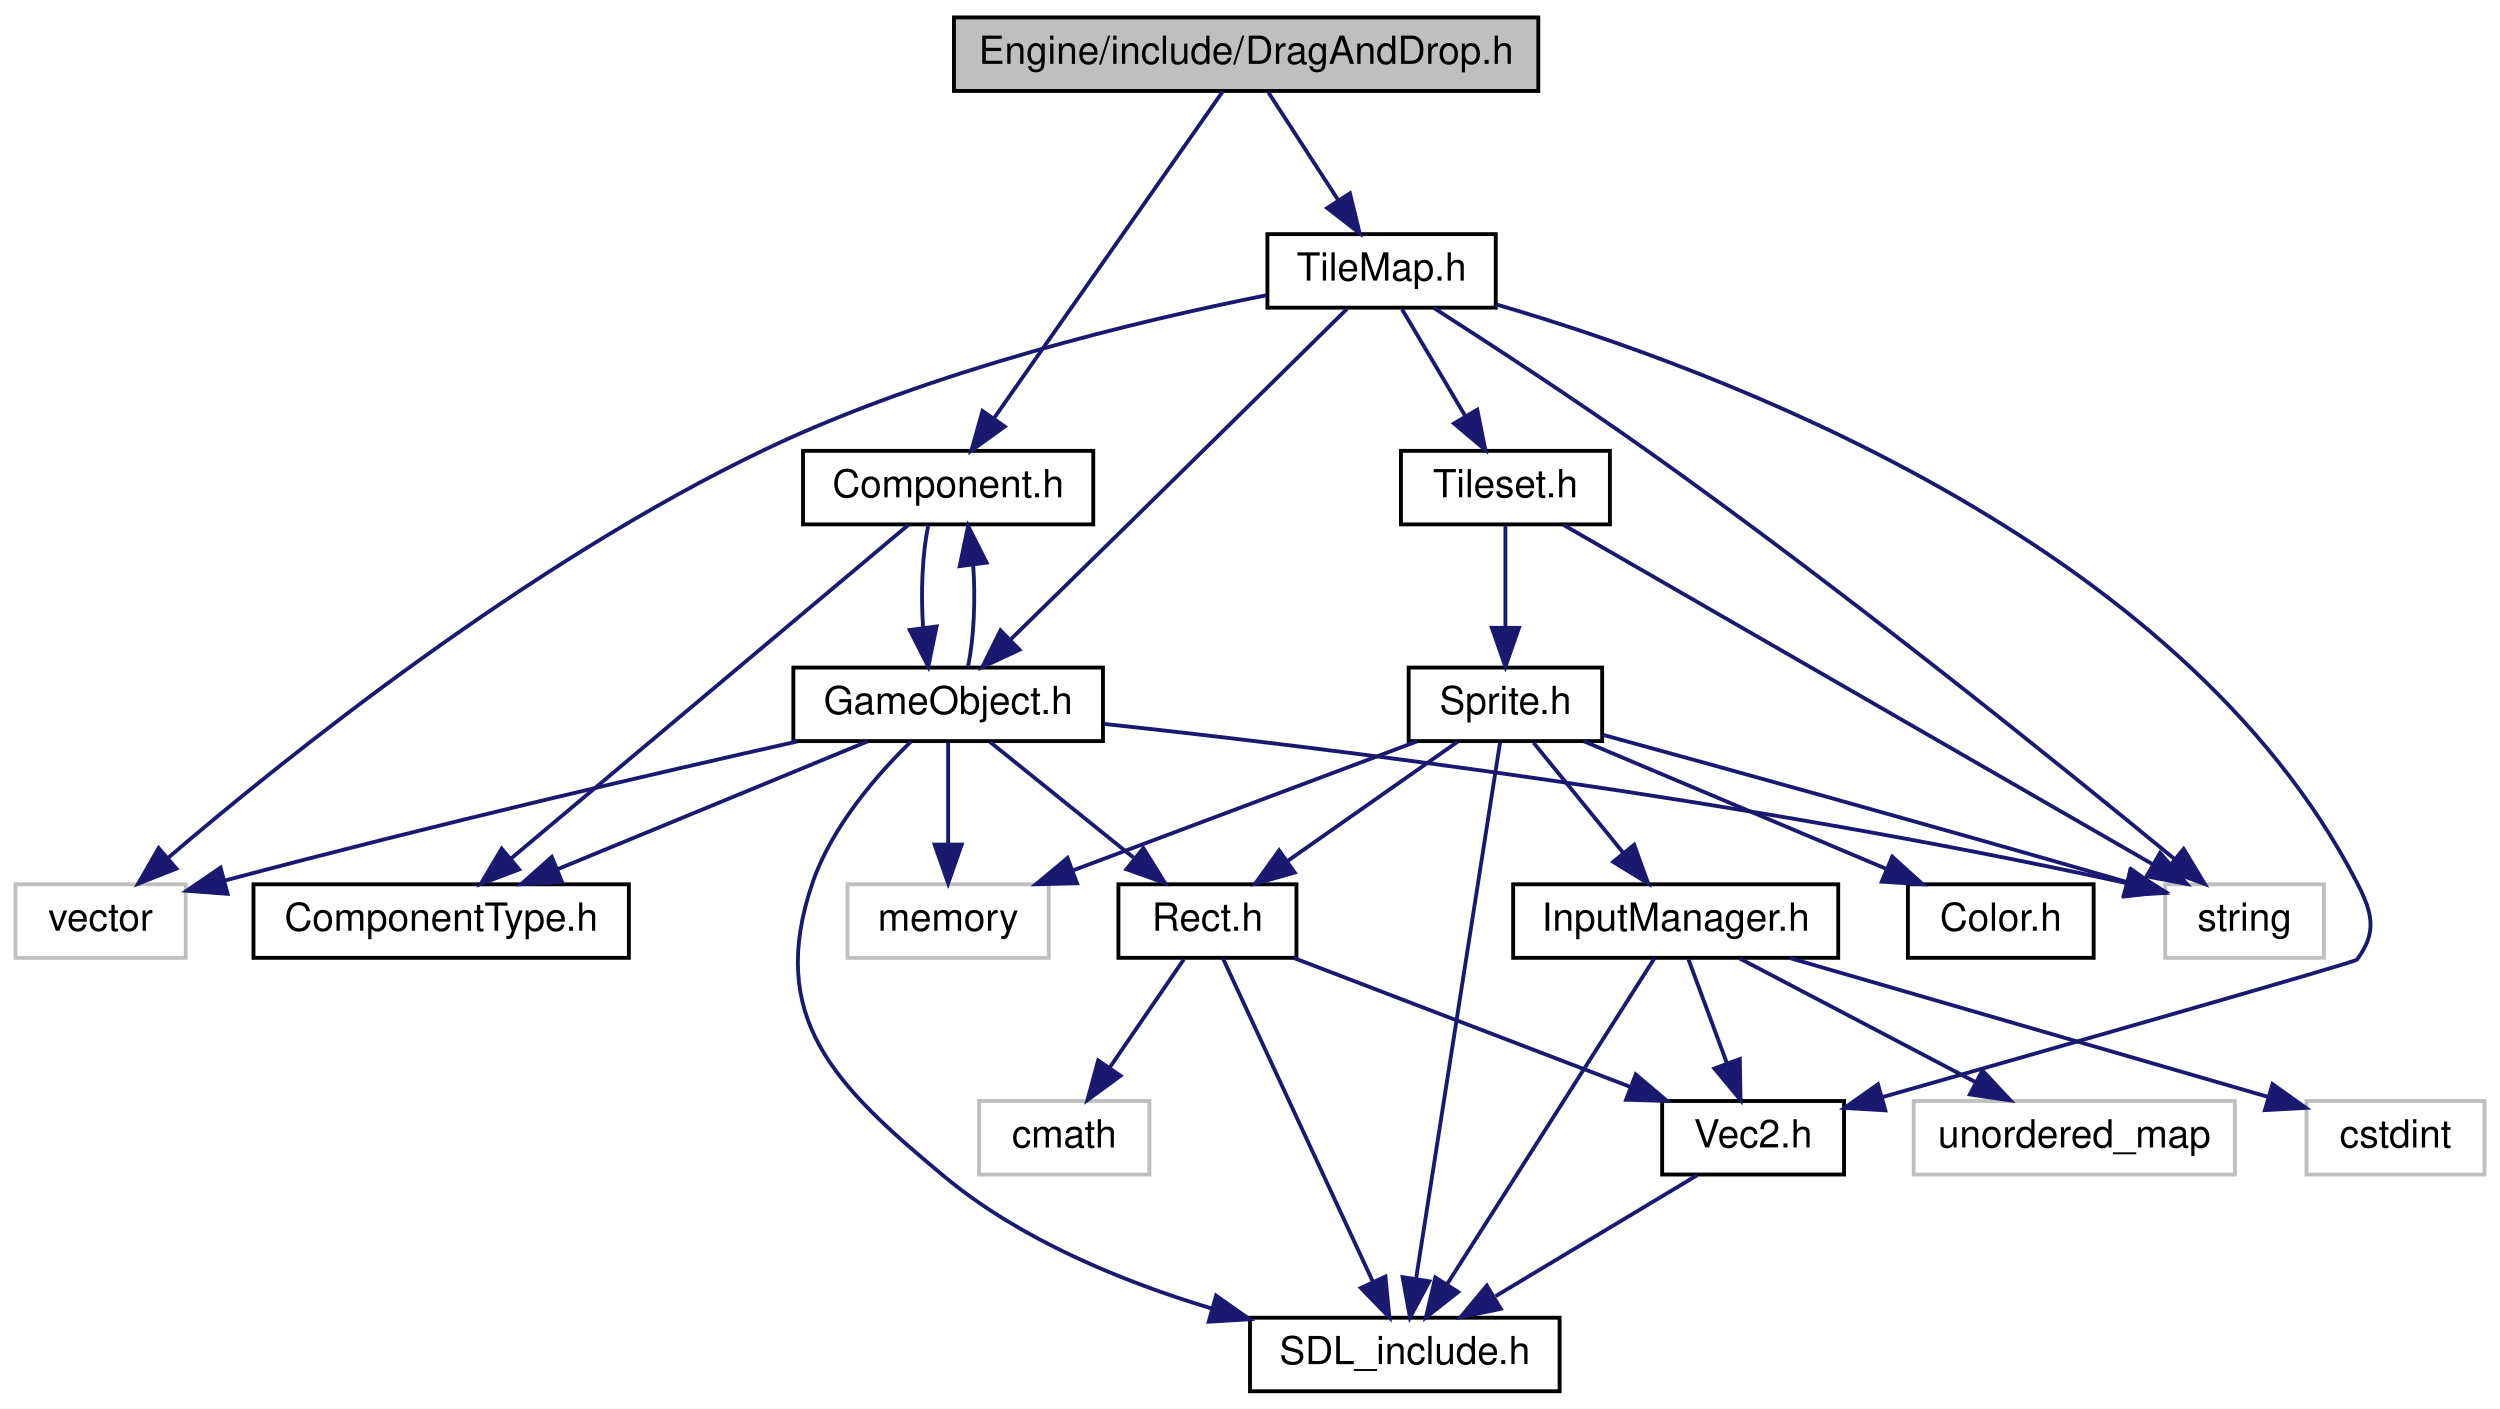
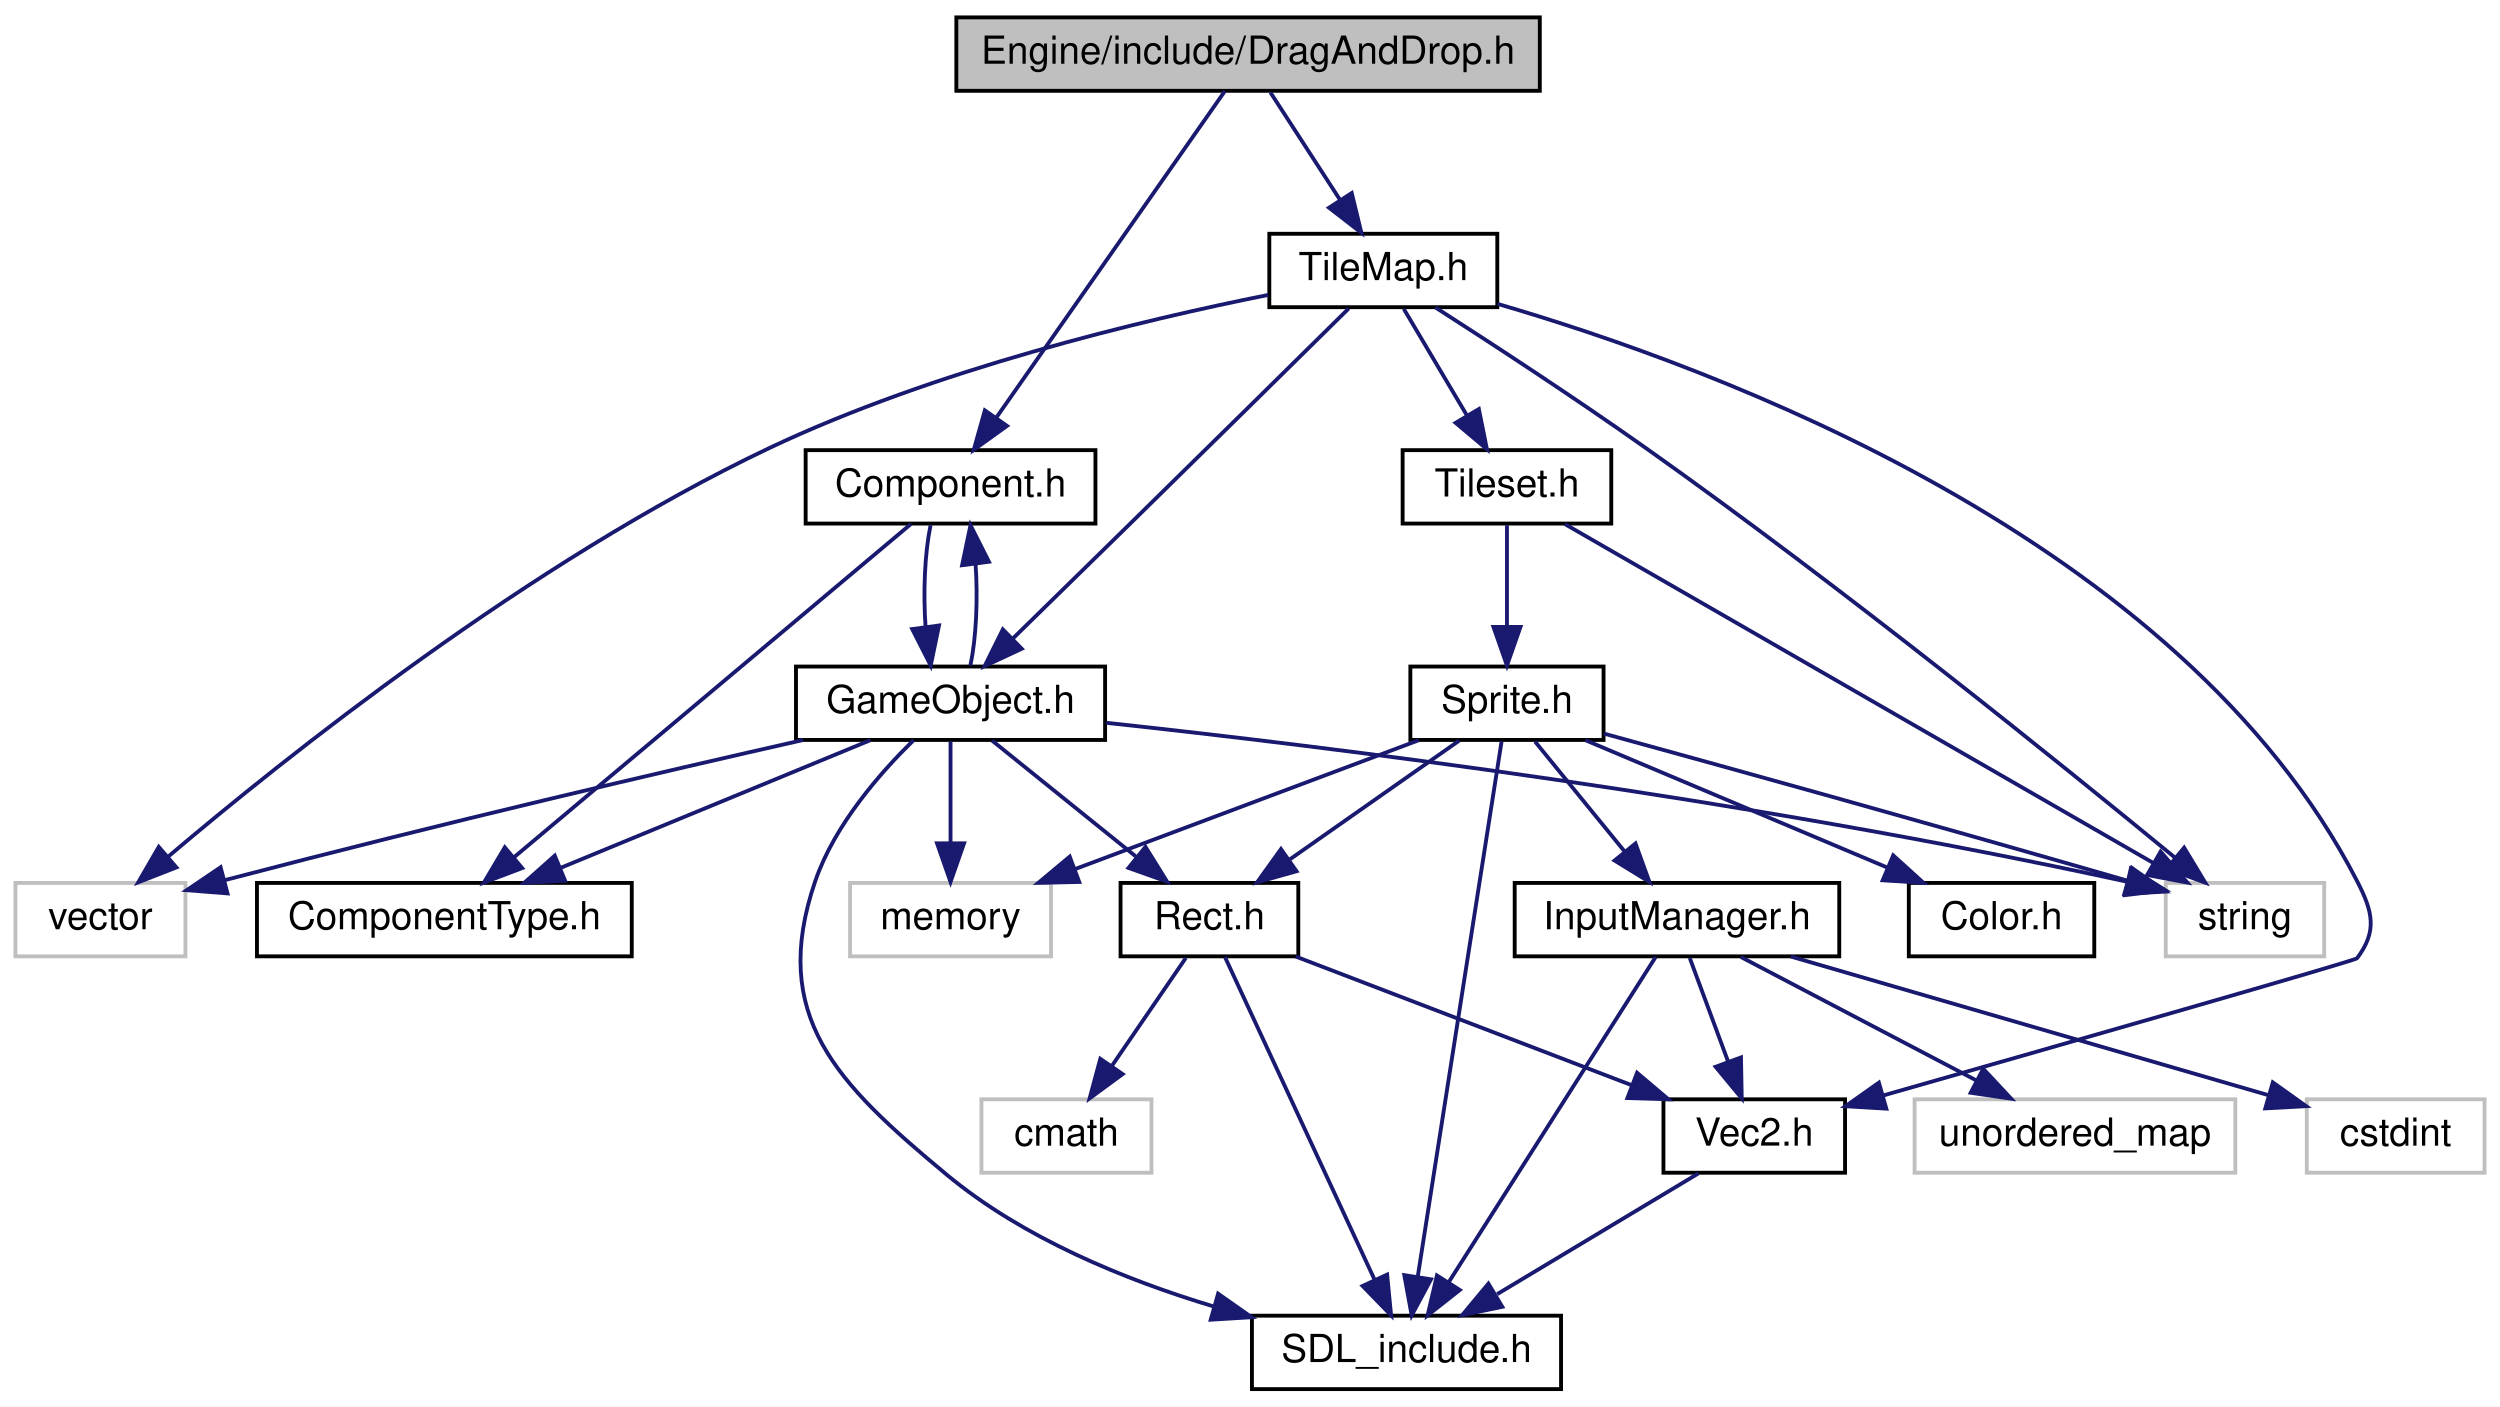
- <svg xmlns="http://www.w3.org/2000/svg" xmlns:xlink="http://www.w3.org/1999/xlink" width="646pt" height="364pt" viewBox="0.00 0.00 646.00 364.00">
+ <svg xmlns="http://www.w3.org/2000/svg" xmlns:xlink="http://www.w3.org/1999/xlink" width="647pt" height="364pt" viewBox="0.00 0.00 647.00 364.00">
  <g id="graph0" class="graph" transform="scale(1 1) rotate(0) translate(4 360)">
-     <polygon fill="white" stroke="none" points="-4,4 -4,-360 642,-360 642,4 -4,4" />
+     <polygon fill="white" stroke="none" points="-4,4 -4,-360 643,-360 643,4 -4,4" />
    <g id="node1" class="node">
-       <polygon fill="#bfbfbf" stroke="black" points="242.5,-336.5 242.5,-355.5 393.5,-355.5 393.5,-336.5 242.5,-336.5" />
-       <text text-anchor="middle" x="318" y="-343.5" font-family="Helvetica,sans-Serif" font-size="10.00">Engine/include/DragAndDrop.h</text>
+       <polygon fill="#bfbfbf" stroke="black" points="243.5,-336.5 243.5,-355.5 394.5,-355.5 394.5,-336.5 243.5,-336.5" />
+       <text text-anchor="middle" x="319" y="-343.5" font-family="Helvetica,sans-Serif" font-size="10.00">Engine/include/DragAndDrop.h</text>
    </g>
    <g id="node2" class="node">
      <g id="a_node2">
        <a xlink:href="Component_8h.html" target="_top" xlink:title="Component.h">
-           <polygon fill="white" stroke="black" points="203.5,-224.5 203.5,-243.5 278.5,-243.5 278.5,-224.5 203.5,-224.5" />
-           <text text-anchor="middle" x="241" y="-231.5" font-family="Helvetica,sans-Serif" font-size="10.00">Component.h</text>
+           <polygon fill="white" stroke="black" points="204.5,-224.5 204.5,-243.5 279.5,-243.5 279.5,-224.5 204.5,-224.5" />
+           <text text-anchor="middle" x="242" y="-231.5" font-family="Helvetica,sans-Serif" font-size="10.00">Component.h</text>
        </a>
      </g>
    </g>
    <g id="edge1" class="edge">
-       <path fill="none" stroke="midnightblue" d="M311.958,-336.368C299.251,-318.215 269.561,-275.802 252.893,-251.99" />
-       <polygon fill="midnightblue" stroke="midnightblue" points="255.616,-249.777 247.014,-243.591 249.881,-253.791 255.616,-249.777" />
+       <path fill="none" stroke="midnightblue" d="M312.958,-336.368C300.251,-318.215 270.561,-275.802 253.893,-251.99" />
+       <polygon fill="midnightblue" stroke="midnightblue" points="256.616,-249.777 248.014,-243.591 250.881,-253.791 256.616,-249.777" />
    </g>
    <g id="node12" class="node">
      <g id="a_node12">
        <a xlink:href="TileMap_8h.html" target="_top" xlink:title="TileMap.h">
-           <polygon fill="white" stroke="black" points="323.5,-280.5 323.5,-299.5 382.5,-299.5 382.5,-280.5 323.5,-280.5" />
-           <text text-anchor="middle" x="353" y="-287.5" font-family="Helvetica,sans-Serif" font-size="10.00">TileMap.h</text>
+           <polygon fill="white" stroke="black" points="324.5,-280.5 324.5,-299.5 383.5,-299.5 383.5,-280.5 324.5,-280.5" />
+           <text text-anchor="middle" x="354" y="-287.5" font-family="Helvetica,sans-Serif" font-size="10.00">TileMap.h</text>
        </a>
      </g>
    </g>
    <g id="edge15" class="edge">
-       <path fill="none" stroke="midnightblue" d="M323.78,-336.083C328.672,-328.534 335.827,-317.495 341.833,-308.23" />
-       <polygon fill="midnightblue" stroke="midnightblue" points="344.826,-310.046 347.328,-299.751 338.952,-306.239 344.826,-310.046" />
+       <path fill="none" stroke="midnightblue" d="M324.78,-336.083C329.672,-328.534 336.827,-317.495 342.833,-308.23" />
+       <polygon fill="midnightblue" stroke="midnightblue" points="345.826,-310.046 348.328,-299.751 339.952,-306.239 345.826,-310.046" />
    </g>
    <g id="node3" class="node">
      <g id="a_node3">
        <a xlink:href="ComponentType_8h.html" target="_top" xlink:title="ComponentType.h">
-           <polygon fill="white" stroke="black" points="61.5,-112.5 61.5,-131.5 158.5,-131.5 158.5,-112.5 61.5,-112.5" />
-           <text text-anchor="middle" x="110" y="-119.5" font-family="Helvetica,sans-Serif" font-size="10.00">ComponentType.h</text>
+           <polygon fill="white" stroke="black" points="62.5,-112.5 62.5,-131.5 159.5,-131.5 159.5,-112.5 62.5,-112.5" />
+           <text text-anchor="middle" x="111" y="-119.5" font-family="Helvetica,sans-Serif" font-size="10.00">ComponentType.h</text>
        </a>
      </g>
    </g>
    <g id="edge2" class="edge">
-       <path fill="none" stroke="midnightblue" d="M230.721,-224.368C208.528,-205.733 155.889,-161.532 128.023,-138.134" />
-       <polygon fill="midnightblue" stroke="midnightblue" points="130.141,-135.342 120.232,-131.591 125.639,-140.702 130.141,-135.342" />
+       <path fill="none" stroke="midnightblue" d="M231.721,-224.368C209.528,-205.733 156.889,-161.532 129.023,-138.134" />
+       <polygon fill="midnightblue" stroke="midnightblue" points="131.141,-135.342 121.232,-131.591 126.639,-140.702 131.141,-135.342" />
    </g>
    <g id="node4" class="node">
      <g id="a_node4">
        <a xlink:href="GameObject_8h.html" target="_top" xlink:title="GameObject.h">
-           <polygon fill="white" stroke="black" points="201,-168.5 201,-187.5 281,-187.5 281,-168.5 201,-168.5" />
-           <text text-anchor="middle" x="241" y="-175.5" font-family="Helvetica,sans-Serif" font-size="10.00">GameObject.h</text>
+           <polygon fill="white" stroke="black" points="202,-168.5 202,-187.5 282,-187.5 282,-168.5 202,-168.5" />
+           <text text-anchor="middle" x="242" y="-175.5" font-family="Helvetica,sans-Serif" font-size="10.00">GameObject.h</text>
        </a>
      </g>
    </g>
    <g id="edge3" class="edge">
-       <path fill="none" stroke="midnightblue" d="M235.834,-224.083C234.324,-216.927 233.894,-206.635 234.542,-197.691" />
-       <polygon fill="midnightblue" stroke="midnightblue" points="238.015,-198.126 235.869,-187.751 231.077,-197.2 238.015,-198.126" />
+       <path fill="none" stroke="midnightblue" d="M236.834,-224.083C235.324,-216.927 234.894,-206.635 235.542,-197.691" />
+       <polygon fill="midnightblue" stroke="midnightblue" points="239.015,-198.126 236.869,-187.751 232.077,-197.2 239.015,-198.126" />
    </g>
    <g id="edge8" class="edge">
-       <path fill="none" stroke="midnightblue" d="M246.131,-187.751C247.657,-194.858 248.104,-205.136 247.472,-214.101" />
-       <polygon fill="midnightblue" stroke="midnightblue" points="243.993,-213.713 246.166,-224.083 250.934,-214.622 243.993,-213.713" />
+       <path fill="none" stroke="midnightblue" d="M247.131,-187.751C248.657,-194.858 249.104,-205.136 248.472,-214.101" />
+       <polygon fill="midnightblue" stroke="midnightblue" points="244.993,-213.713 247.166,-224.083 251.934,-214.622 244.993,-213.713" />
    </g>
    <g id="edge9" class="edge">
-       <path fill="none" stroke="midnightblue" d="M220.243,-168.444C198.684,-159.557 164.737,-145.563 140.206,-135.451" />
-       <polygon fill="midnightblue" stroke="midnightblue" points="141.239,-132.092 130.66,-131.516 138.572,-138.563 141.239,-132.092" />
+       <path fill="none" stroke="midnightblue" d="M221.243,-168.444C199.684,-159.557 165.737,-145.563 141.206,-135.451" />
+       <polygon fill="midnightblue" stroke="midnightblue" points="142.239,-132.092 131.66,-131.516 139.572,-138.563 142.239,-132.092" />
    </g>
    <g id="node5" class="node">
      <g id="a_node5">
        <a xlink:href="SDL__include_8h.html" target="_top" xlink:title="SDL_include.h">
-           <polygon fill="white" stroke="black" points="319,-0.5 319,-19.5 399,-19.5 399,-0.5 319,-0.5" />
-           <text text-anchor="middle" x="359" y="-7.5" font-family="Helvetica,sans-Serif" font-size="10.00">SDL_include.h</text>
+           <polygon fill="white" stroke="black" points="320,-0.5 320,-19.5 400,-19.5 400,-0.5 320,-0.5" />
+           <text text-anchor="middle" x="360" y="-7.5" font-family="Helvetica,sans-Serif" font-size="10.00">SDL_include.h</text>
        </a>
      </g>
    </g>
    <g id="edge4" class="edge">
-       <path fill="none" stroke="midnightblue" d="M231.444,-168.45C222.912,-160.12 211.011,-146.604 206,-132 193.991,-96.999 211.54,-79.649 240,-56 259.755,-39.584 286.119,-28.796 309.01,-21.911" />
-       <polygon fill="midnightblue" stroke="midnightblue" points="310.245,-25.199 318.911,-19.105 308.336,-18.464 310.245,-25.199" />
+       <path fill="none" stroke="midnightblue" d="M232.444,-168.45C223.912,-160.12 212.011,-146.604 207,-132 194.991,-96.999 212.54,-79.649 241,-56 260.755,-39.584 287.119,-28.796 310.01,-21.911" />
+       <polygon fill="midnightblue" stroke="midnightblue" points="311.245,-25.199 319.911,-19.105 309.336,-18.464 311.245,-25.199" />
    </g>
    <g id="node6" class="node">
      <polygon fill="white" stroke="#bfbfbf" points="0,-112.5 0,-131.5 44,-131.5 44,-112.5 0,-112.5" />
      <text text-anchor="middle" x="22" y="-119.5" font-family="Helvetica,sans-Serif" font-size="10.00">vector</text>
    </g>
    <g id="edge5" class="edge">
-       <path fill="none" stroke="midnightblue" d="M202.104,-168.429C165.873,-160.292 110.142,-147.387 53.986,-132.441" />
-       <polygon fill="midnightblue" stroke="midnightblue" points="54.805,-129.037 44.239,-129.828 52.992,-135.798 54.805,-129.037" />
+       <path fill="none" stroke="midnightblue" d="M203.853,-168.493C167.676,-160.297 111.574,-147.259 54.269,-132.245" />
+       <polygon fill="midnightblue" stroke="midnightblue" points="54.877,-128.785 44.315,-129.62 53.092,-135.554 54.877,-128.785" />
    </g>
    <g id="node7" class="node">
-       <polygon fill="white" stroke="#bfbfbf" points="215,-112.5 215,-131.5 267,-131.5 267,-112.5 215,-112.5" />
-       <text text-anchor="middle" x="241" y="-119.5" font-family="Helvetica,sans-Serif" font-size="10.00">memory</text>
+       <polygon fill="white" stroke="#bfbfbf" points="216,-112.5 216,-131.5 268,-131.5 268,-112.5 216,-112.5" />
+       <text text-anchor="middle" x="242" y="-119.5" font-family="Helvetica,sans-Serif" font-size="10.00">memory</text>
    </g>
    <g id="edge6" class="edge">
-       <path fill="none" stroke="midnightblue" d="M241,-168.083C241,-161.006 241,-150.861 241,-141.986" />
-       <polygon fill="midnightblue" stroke="midnightblue" points="244.5,-141.751 241,-131.751 237.5,-141.751 244.5,-141.751" />
+       <path fill="none" stroke="midnightblue" d="M242,-168.083C242,-161.006 242,-150.861 242,-141.986" />
+       <polygon fill="midnightblue" stroke="midnightblue" points="245.5,-141.751 242,-131.751 238.5,-141.751 245.5,-141.751" />
    </g>
    <g id="node8" class="node">
-       <polygon fill="white" stroke="#bfbfbf" points="555.5,-112.5 555.5,-131.5 596.5,-131.5 596.5,-112.5 555.5,-112.5" />
-       <text text-anchor="middle" x="576" y="-119.5" font-family="Helvetica,sans-Serif" font-size="10.00">string</text>
+       <polygon fill="white" stroke="#bfbfbf" points="556.5,-112.5 556.5,-131.5 597.5,-131.5 597.5,-112.5 556.5,-112.5" />
+       <text text-anchor="middle" x="577" y="-119.5" font-family="Helvetica,sans-Serif" font-size="10.00">string</text>
    </g>
    <g id="edge7" class="edge">
-       <path fill="none" stroke="midnightblue" d="M281.306,-172.937C338.108,-166.801 445.04,-153.747 545.441,-131.815" />
-       <polygon fill="midnightblue" stroke="midnightblue" points="546.443,-135.177 555.447,-129.594 544.926,-128.344 546.443,-135.177" />
+       <path fill="none" stroke="midnightblue" d="M282.306,-172.937C339.108,-166.801 446.04,-153.747 546.441,-131.815" />
+       <polygon fill="midnightblue" stroke="midnightblue" points="547.443,-135.177 556.447,-129.594 545.926,-128.344 547.443,-135.177" />
    </g>
    <g id="node9" class="node">
      <g id="a_node9">
        <a xlink:href="Rect_8h.html" target="_top" xlink:title="Rect.h">
-           <polygon fill="white" stroke="black" points="285,-112.5 285,-131.5 331,-131.5 331,-112.5 285,-112.5" />
-           <text text-anchor="middle" x="308" y="-119.5" font-family="Helvetica,sans-Serif" font-size="10.00">Rect.h</text>
+           <polygon fill="white" stroke="black" points="286,-112.5 286,-131.5 332,-131.5 332,-112.5 286,-112.5" />
+           <text text-anchor="middle" x="309" y="-119.5" font-family="Helvetica,sans-Serif" font-size="10.00">Rect.h</text>
        </a>
      </g>
    </g>
    <g id="edge10" class="edge">
-       <path fill="none" stroke="midnightblue" d="M251.765,-168.324C261.766,-160.263 276.887,-148.077 288.93,-138.369" />
-       <polygon fill="midnightblue" stroke="midnightblue" points="291.45,-140.834 297.039,-131.834 287.057,-135.384 291.45,-140.834" />
+       <path fill="none" stroke="midnightblue" d="M252.765,-168.324C262.766,-160.263 277.887,-148.077 289.93,-138.369" />
+       <polygon fill="midnightblue" stroke="midnightblue" points="292.45,-140.834 298.039,-131.834 288.057,-135.384 292.45,-140.834" />
    </g>
    <g id="edge11" class="edge">
-       <path fill="none" stroke="midnightblue" d="M312.002,-112.368C320.307,-94.456 339.563,-52.923 350.679,-28.948" />
-       <polygon fill="midnightblue" stroke="midnightblue" points="353.986,-30.136 355.017,-19.591 347.635,-27.192 353.986,-30.136" />
+       <path fill="none" stroke="midnightblue" d="M313.002,-112.368C321.307,-94.456 340.563,-52.923 351.679,-28.948" />
+       <polygon fill="midnightblue" stroke="midnightblue" points="354.986,-30.136 356.017,-19.591 348.635,-27.192 354.986,-30.136" />
    </g>
    <g id="node10" class="node">
      <g id="a_node10">
        <a xlink:href="Vec2_8h.html" target="_top" xlink:title="Vec2.h">
-           <polygon fill="white" stroke="black" points="425.5,-56.5 425.5,-75.5 472.5,-75.5 472.5,-56.5 425.5,-56.5" />
-           <text text-anchor="middle" x="449" y="-63.5" font-family="Helvetica,sans-Serif" font-size="10.00">Vec2.h</text>
+           <polygon fill="white" stroke="black" points="426.5,-56.5 426.5,-75.5 473.5,-75.5 473.5,-56.5 426.5,-56.5" />
+           <text text-anchor="middle" x="450" y="-63.5" font-family="Helvetica,sans-Serif" font-size="10.00">Vec2.h</text>
        </a>
      </g>
    </g>
    <g id="edge12" class="edge">
-       <path fill="none" stroke="midnightblue" d="M330.342,-112.444C353.753,-103.478 390.736,-89.314 417.19,-79.183" />
-       <polygon fill="midnightblue" stroke="midnightblue" points="418.676,-82.362 426.763,-75.516 416.172,-75.825 418.676,-82.362" />
+       <path fill="none" stroke="midnightblue" d="M331.342,-112.444C354.753,-103.478 391.736,-89.314 418.19,-79.183" />
+       <polygon fill="midnightblue" stroke="midnightblue" points="419.676,-82.362 427.763,-75.516 417.172,-75.825 419.676,-82.362" />
    </g>
    <g id="node11" class="node">
-       <polygon fill="white" stroke="#bfbfbf" points="249,-56.5 249,-75.5 293,-75.5 293,-56.5 249,-56.5" />
-       <text text-anchor="middle" x="271" y="-63.5" font-family="Helvetica,sans-Serif" font-size="10.00">cmath</text>
+       <polygon fill="white" stroke="#bfbfbf" points="250,-56.5 250,-75.5 294,-75.5 294,-56.5 250,-56.5" />
+       <text text-anchor="middle" x="272" y="-63.5" font-family="Helvetica,sans-Serif" font-size="10.00">cmath</text>
    </g>
    <g id="edge14" class="edge">
-       <path fill="none" stroke="midnightblue" d="M301.89,-112.083C296.718,-104.534 289.154,-93.495 282.806,-84.23" />
-       <polygon fill="midnightblue" stroke="midnightblue" points="285.536,-82.022 276.996,-75.751 279.761,-85.979 285.536,-82.022" />
+       <path fill="none" stroke="midnightblue" d="M302.89,-112.083C297.718,-104.534 290.154,-93.495 283.806,-84.23" />
+       <polygon fill="midnightblue" stroke="midnightblue" points="286.536,-82.022 277.996,-75.751 280.761,-85.979 286.536,-82.022" />
    </g>
    <g id="edge13" class="edge">
-       <path fill="none" stroke="midnightblue" d="M434.54,-56.324C420.5,-47.9 398.952,-34.971 382.457,-25.074" />
-       <polygon fill="midnightblue" stroke="midnightblue" points="383.8,-21.798 373.424,-19.654 380.198,-27.801 383.8,-21.798" />
+       <path fill="none" stroke="midnightblue" d="M435.54,-56.324C421.5,-47.9 399.952,-34.971 383.457,-25.074" />
+       <polygon fill="midnightblue" stroke="midnightblue" points="384.8,-21.798 374.424,-19.654 381.198,-27.801 384.8,-21.798" />
    </g>
    <g id="edge18" class="edge">
-       <path fill="none" stroke="midnightblue" d="M344.042,-280.159C331.358,-267.644 307.43,-244.053 287,-224 277.111,-214.293 266.006,-203.429 257.186,-194.808" />
-       <polygon fill="midnightblue" stroke="midnightblue" points="259.426,-192.103 249.827,-187.618 254.534,-197.11 259.426,-192.103" />
+       <path fill="none" stroke="midnightblue" d="M345.042,-280.159C332.358,-267.644 308.43,-244.053 288,-224 278.111,-214.293 267.006,-203.429 258.186,-194.808" />
+       <polygon fill="midnightblue" stroke="midnightblue" points="260.426,-192.103 250.827,-187.618 255.534,-197.11 260.426,-192.103" />
    </g>
    <g id="edge17" class="edge">
-       <path fill="none" stroke="midnightblue" d="M323.211,-283.699C290.435,-277.163 236.737,-264.352 194,-244 132.497,-214.712 69.278,-163.841 39.516,-138.405" />
-       <polygon fill="midnightblue" stroke="midnightblue" points="41.568,-135.553 31.713,-131.662 36.99,-140.849 41.568,-135.553" />
+       <path fill="none" stroke="midnightblue" d="M324.222,-283.677C291.455,-277.121 237.765,-264.294 195,-244 133.217,-214.682 69.596,-163.824 39.635,-138.399" />
+       <polygon fill="midnightblue" stroke="midnightblue" points="41.648,-135.515 31.78,-131.658 37.089,-140.827 41.648,-135.515" />
    </g>
    <g id="edge16" class="edge">
-       <path fill="none" stroke="midnightblue" d="M366.459,-280.45C380.3,-271.575 402.4,-257.172 421,-244 472,-207.882 529.321,-161.546 557.843,-138.074" />
-       <polygon fill="midnightblue" stroke="midnightblue" points="560.249,-140.626 565.731,-131.56 555.792,-135.229 560.249,-140.626" />
+       <path fill="none" stroke="midnightblue" d="M367.459,-280.45C381.3,-271.575 403.4,-257.172 422,-244 473,-207.882 530.321,-161.546 558.843,-138.074" />
+       <polygon fill="midnightblue" stroke="midnightblue" points="561.249,-140.626 566.731,-131.56 556.792,-135.229 561.249,-140.626" />
    </g>
    <g id="edge32" class="edge">
-       <path fill="none" stroke="midnightblue" d="M382.561,-281.352C438.728,-264.995 559.333,-220.673 605,-132 609.07,-124.098 610.344,-119.103 605,-112 604.525,-111.368 528.08,-89.516 482.392,-76.5" />
-       <polygon fill="midnightblue" stroke="midnightblue" points="483.176,-73.084 472.6,-73.711 481.259,-79.816 483.176,-73.084" />
+       <path fill="none" stroke="midnightblue" d="M383.561,-281.352C439.728,-264.995 560.333,-220.673 606,-132 610.07,-124.098 611.344,-119.103 606,-112 605.525,-111.368 529.08,-89.516 483.392,-76.5" />
+       <polygon fill="midnightblue" stroke="midnightblue" points="484.176,-73.084 473.6,-73.711 482.259,-79.816 484.176,-73.084" />
    </g>
    <g id="node13" class="node">
      <g id="a_node13">
        <a xlink:href="Tileset_8h.html" target="_top" xlink:title="Tileset.h">
-           <polygon fill="white" stroke="black" points="358,-224.5 358,-243.5 412,-243.5 412,-224.5 358,-224.5" />
-           <text text-anchor="middle" x="385" y="-231.5" font-family="Helvetica,sans-Serif" font-size="10.00">Tileset.h</text>
+           <polygon fill="white" stroke="black" points="359,-224.5 359,-243.5 413,-243.5 413,-224.5 359,-224.5" />
+           <text text-anchor="middle" x="386" y="-231.5" font-family="Helvetica,sans-Serif" font-size="10.00">Tileset.h</text>
        </a>
      </g>
    </g>
    <g id="edge19" class="edge">
-       <path fill="none" stroke="midnightblue" d="M358.284,-280.083C362.711,-272.613 369.163,-261.724 374.618,-252.52" />
-       <polygon fill="midnightblue" stroke="midnightblue" points="377.727,-254.138 379.814,-243.751 371.705,-250.57 377.727,-254.138" />
+       <path fill="none" stroke="midnightblue" d="M359.284,-280.083C363.711,-272.613 370.163,-261.724 375.618,-252.52" />
+       <polygon fill="midnightblue" stroke="midnightblue" points="378.727,-254.138 380.814,-243.751 372.705,-250.57 378.727,-254.138" />
    </g>
    <g id="edge20" class="edge">
-       <path fill="none" stroke="midnightblue" d="M399.987,-224.368C433.042,-205.332 512.423,-159.615 552.298,-136.65" />
-       <polygon fill="midnightblue" stroke="midnightblue" points="554.163,-139.615 561.082,-131.591 550.67,-133.549 554.163,-139.615" />
+       <path fill="none" stroke="midnightblue" d="M400.987,-224.368C434.042,-205.332 513.423,-159.615 553.298,-136.65" />
+       <polygon fill="midnightblue" stroke="midnightblue" points="555.163,-139.615 562.082,-131.591 551.67,-133.549 555.163,-139.615" />
    </g>
    <g id="node14" class="node">
      <g id="a_node14">
        <a xlink:href="Sprite_8h.html" target="_top" xlink:title="Sprite.h">
-           <polygon fill="white" stroke="black" points="360,-168.5 360,-187.5 410,-187.5 410,-168.5 360,-168.5" />
-           <text text-anchor="middle" x="385" y="-175.5" font-family="Helvetica,sans-Serif" font-size="10.00">Sprite.h</text>
+           <polygon fill="white" stroke="black" points="361,-168.5 361,-187.5 411,-187.5 411,-168.5 361,-168.5" />
+           <text text-anchor="middle" x="386" y="-175.5" font-family="Helvetica,sans-Serif" font-size="10.00">Sprite.h</text>
        </a>
      </g>
    </g>
    <g id="edge21" class="edge">
-       <path fill="none" stroke="midnightblue" d="M385,-224.083C385,-217.006 385,-206.861 385,-197.986" />
-       <polygon fill="midnightblue" stroke="midnightblue" points="388.5,-197.751 385,-187.751 381.5,-197.751 388.5,-197.751" />
+       <path fill="none" stroke="midnightblue" d="M386,-224.083C386,-217.006 386,-206.861 386,-197.986" />
+       <polygon fill="midnightblue" stroke="midnightblue" points="389.5,-197.751 386,-187.751 382.5,-197.751 389.5,-197.751" />
    </g>
    <g id="edge22" class="edge">
-       <path fill="none" stroke="midnightblue" d="M383.602,-168.075C379.51,-141.945 367.491,-65.211 361.91,-29.577" />
-       <polygon fill="midnightblue" stroke="midnightblue" points="365.347,-28.906 360.342,-19.568 358.432,-29.989 365.347,-28.906" />
+       <path fill="none" stroke="midnightblue" d="M384.602,-168.075C380.51,-141.945 368.491,-65.211 362.91,-29.577" />
+       <polygon fill="midnightblue" stroke="midnightblue" points="366.347,-28.906 361.342,-19.568 359.432,-29.989 366.347,-28.906" />
    </g>
    <g id="edge24" class="edge">
-       <path fill="none" stroke="midnightblue" d="M362.183,-168.444C338.168,-159.438 300.171,-145.189 273.131,-135.049" />
-       <polygon fill="midnightblue" stroke="midnightblue" points="274.303,-131.751 263.71,-131.516 271.845,-138.305 274.303,-131.751" />
+       <path fill="none" stroke="midnightblue" d="M363.183,-168.444C339.168,-159.438 301.171,-145.189 274.131,-135.049" />
+       <polygon fill="midnightblue" stroke="midnightblue" points="275.303,-131.751 264.71,-131.516 272.845,-138.305 275.303,-131.751" />
    </g>
    <g id="edge23" class="edge">
-       <path fill="none" stroke="midnightblue" d="M410.14,-170.132C440.06,-161.923 491.765,-147.63 545.636,-132.065" />
-       <polygon fill="midnightblue" stroke="midnightblue" points="546.727,-135.393 555.358,-129.248 544.779,-128.669 546.727,-135.393" />
+       <path fill="none" stroke="midnightblue" d="M411.14,-170.132C441.06,-161.923 492.765,-147.63 546.636,-132.065" />
+       <polygon fill="midnightblue" stroke="midnightblue" points="547.727,-135.393 556.358,-129.248 545.779,-128.669 547.727,-135.393" />
    </g>
    <g id="edge26" class="edge">
-       <path fill="none" stroke="midnightblue" d="M372.629,-168.324C360.842,-160.058 342.868,-147.453 328.864,-137.632" />
-       <polygon fill="midnightblue" stroke="midnightblue" points="330.538,-134.531 320.341,-131.655 326.518,-140.262 330.538,-134.531" />
+       <path fill="none" stroke="midnightblue" d="M373.629,-168.324C361.842,-160.058 343.868,-147.453 329.864,-137.632" />
+       <polygon fill="midnightblue" stroke="midnightblue" points="331.538,-134.531 321.341,-131.655 327.518,-140.262 331.538,-134.531" />
    </g>
    <g id="node15" class="node">
      <g id="a_node15">
        <a xlink:href="Color_8h.html" target="_top" xlink:title="Color.h">
-           <polygon fill="white" stroke="black" points="489,-112.5 489,-131.5 537,-131.5 537,-112.5 489,-112.5" />
-           <text text-anchor="middle" x="513" y="-119.5" font-family="Helvetica,sans-Serif" font-size="10.00">Color.h</text>
+           <polygon fill="white" stroke="black" points="490,-112.5 490,-131.5 538,-131.5 538,-112.5 490,-112.5" />
+           <text text-anchor="middle" x="514" y="-119.5" font-family="Helvetica,sans-Serif" font-size="10.00">Color.h</text>
        </a>
      </g>
    </g>
    <g id="edge25" class="edge">
-       <path fill="none" stroke="midnightblue" d="M405.282,-168.444C426.347,-159.557 459.517,-145.563 483.486,-135.451" />
-       <polygon fill="midnightblue" stroke="midnightblue" points="484.96,-138.628 492.813,-131.516 482.239,-132.179 484.96,-138.628" />
+       <path fill="none" stroke="midnightblue" d="M406.282,-168.444C427.347,-159.557 460.517,-145.563 484.486,-135.451" />
+       <polygon fill="midnightblue" stroke="midnightblue" points="485.96,-138.628 493.813,-131.516 483.239,-132.179 485.96,-138.628" />
    </g>
    <g id="node16" class="node">
      <g id="a_node16">
        <a xlink:href="InputManager_8h.html" target="_top" xlink:title="InputManager.h">
-           <polygon fill="white" stroke="black" points="387,-112.5 387,-131.5 471,-131.5 471,-112.5 387,-112.5" />
-           <text text-anchor="middle" x="429" y="-119.5" font-family="Helvetica,sans-Serif" font-size="10.00">InputManager.h</text>
+           <polygon fill="white" stroke="black" points="388,-112.5 388,-131.5 472,-131.5 472,-112.5 388,-112.5" />
+           <text text-anchor="middle" x="430" y="-119.5" font-family="Helvetica,sans-Serif" font-size="10.00">InputManager.h</text>
        </a>
      </g>
    </g>
    <g id="edge27" class="edge">
-       <path fill="none" stroke="midnightblue" d="M392.266,-168.083C398.545,-160.377 407.788,-149.033 415.431,-139.653" />
-       <polygon fill="midnightblue" stroke="midnightblue" points="418.266,-141.714 421.869,-131.751 412.839,-137.293 418.266,-141.714" />
+       <path fill="none" stroke="midnightblue" d="M393.266,-168.083C399.545,-160.377 408.788,-149.033 416.431,-139.653" />
+       <polygon fill="midnightblue" stroke="midnightblue" points="419.266,-141.714 422.869,-131.751 413.839,-137.293 419.266,-141.714" />
    </g>
    <g id="edge28" class="edge">
-       <path fill="none" stroke="midnightblue" d="M423.507,-112.368C412.006,-94.296 385.203,-52.176 370.014,-28.307" />
-       <polygon fill="midnightblue" stroke="midnightblue" points="372.789,-26.149 364.467,-19.591 366.883,-29.907 372.789,-26.149" />
+       <path fill="none" stroke="midnightblue" d="M424.507,-112.368C413.006,-94.296 386.203,-52.176 371.014,-28.307" />
+       <polygon fill="midnightblue" stroke="midnightblue" points="373.789,-26.149 365.467,-19.591 367.883,-29.907 373.789,-26.149" />
    </g>
    <g id="edge29" class="edge">
-       <path fill="none" stroke="midnightblue" d="M432.303,-112.083C434.982,-104.849 438.849,-94.409 442.186,-85.397" />
-       <polygon fill="midnightblue" stroke="midnightblue" points="445.568,-86.344 445.759,-75.751 439.004,-83.913 445.568,-86.344" />
+       <path fill="none" stroke="midnightblue" d="M433.303,-112.083C435.982,-104.849 439.849,-94.409 443.186,-85.397" />
+       <polygon fill="midnightblue" stroke="midnightblue" points="446.568,-86.344 446.759,-75.751 440.004,-83.913 446.568,-86.344" />
    </g>
    <g id="node17" class="node">
-       <polygon fill="white" stroke="#bfbfbf" points="490.5,-56.5 490.5,-75.5 573.5,-75.5 573.5,-56.5 490.5,-56.5" />
-       <text text-anchor="middle" x="532" y="-63.5" font-family="Helvetica,sans-Serif" font-size="10.00">unordered_map</text>
+       <polygon fill="white" stroke="#bfbfbf" points="491.5,-56.5 491.5,-75.5 574.5,-75.5 574.5,-56.5 491.5,-56.5" />
+       <text text-anchor="middle" x="533" y="-63.5" font-family="Helvetica,sans-Serif" font-size="10.00">unordered_map</text>
    </g>
    <g id="edge30" class="edge">
-       <path fill="none" stroke="midnightblue" d="M445.549,-112.324C461.992,-103.703 487.435,-90.364 506.468,-80.385" />
-       <polygon fill="midnightblue" stroke="midnightblue" points="508.261,-83.398 515.492,-75.654 505.011,-77.198 508.261,-83.398" />
+       <path fill="none" stroke="midnightblue" d="M446.549,-112.324C462.992,-103.703 488.435,-90.364 507.468,-80.385" />
+       <polygon fill="midnightblue" stroke="midnightblue" points="509.261,-83.398 516.492,-75.654 506.011,-77.198 509.261,-83.398" />
    </g>
    <g id="node18" class="node">
-       <polygon fill="white" stroke="#bfbfbf" points="592,-56.5 592,-75.5 638,-75.5 638,-56.5 592,-56.5" />
-       <text text-anchor="middle" x="615" y="-63.5" font-family="Helvetica,sans-Serif" font-size="10.00">cstdint</text>
+       <polygon fill="white" stroke="#bfbfbf" points="593,-56.5 593,-75.5 639,-75.5 639,-56.5 593,-56.5" />
+       <text text-anchor="middle" x="616" y="-63.5" font-family="Helvetica,sans-Serif" font-size="10.00">cstdint</text>
    </g>
    <g id="edge31" class="edge">
-       <path fill="none" stroke="midnightblue" d="M458.472,-112.444C492.129,-102.672 547.05,-86.728 582.082,-76.557" />
-       <polygon fill="midnightblue" stroke="midnightblue" points="583.208,-79.874 591.836,-73.725 581.257,-73.152 583.208,-79.874" />
+       <path fill="none" stroke="midnightblue" d="M459.472,-112.444C493.129,-102.672 548.05,-86.728 583.082,-76.557" />
+       <polygon fill="midnightblue" stroke="midnightblue" points="584.208,-79.874 592.836,-73.725 582.257,-73.152 584.208,-79.874" />
    </g>
  </g>
</svg>
